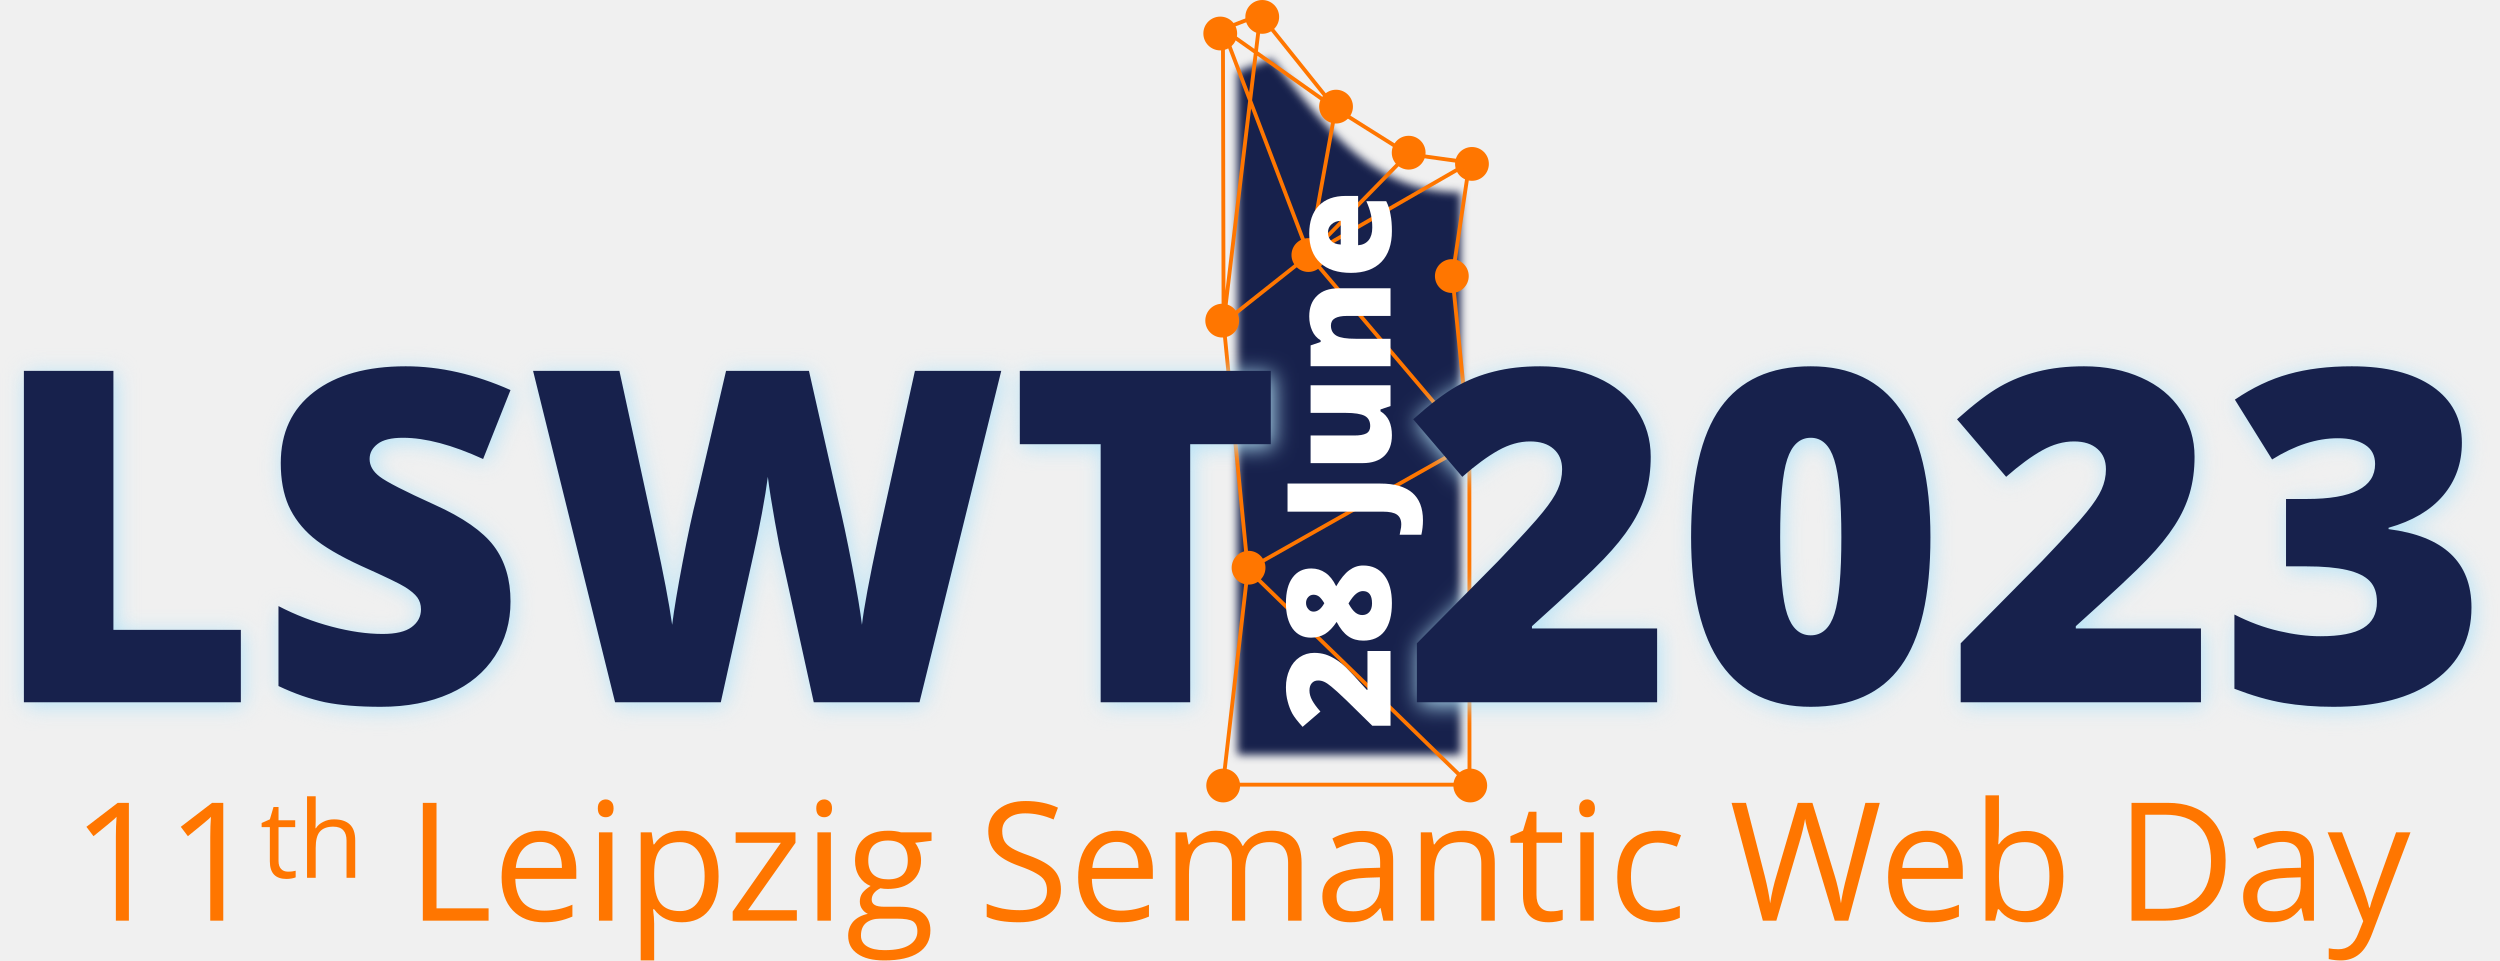
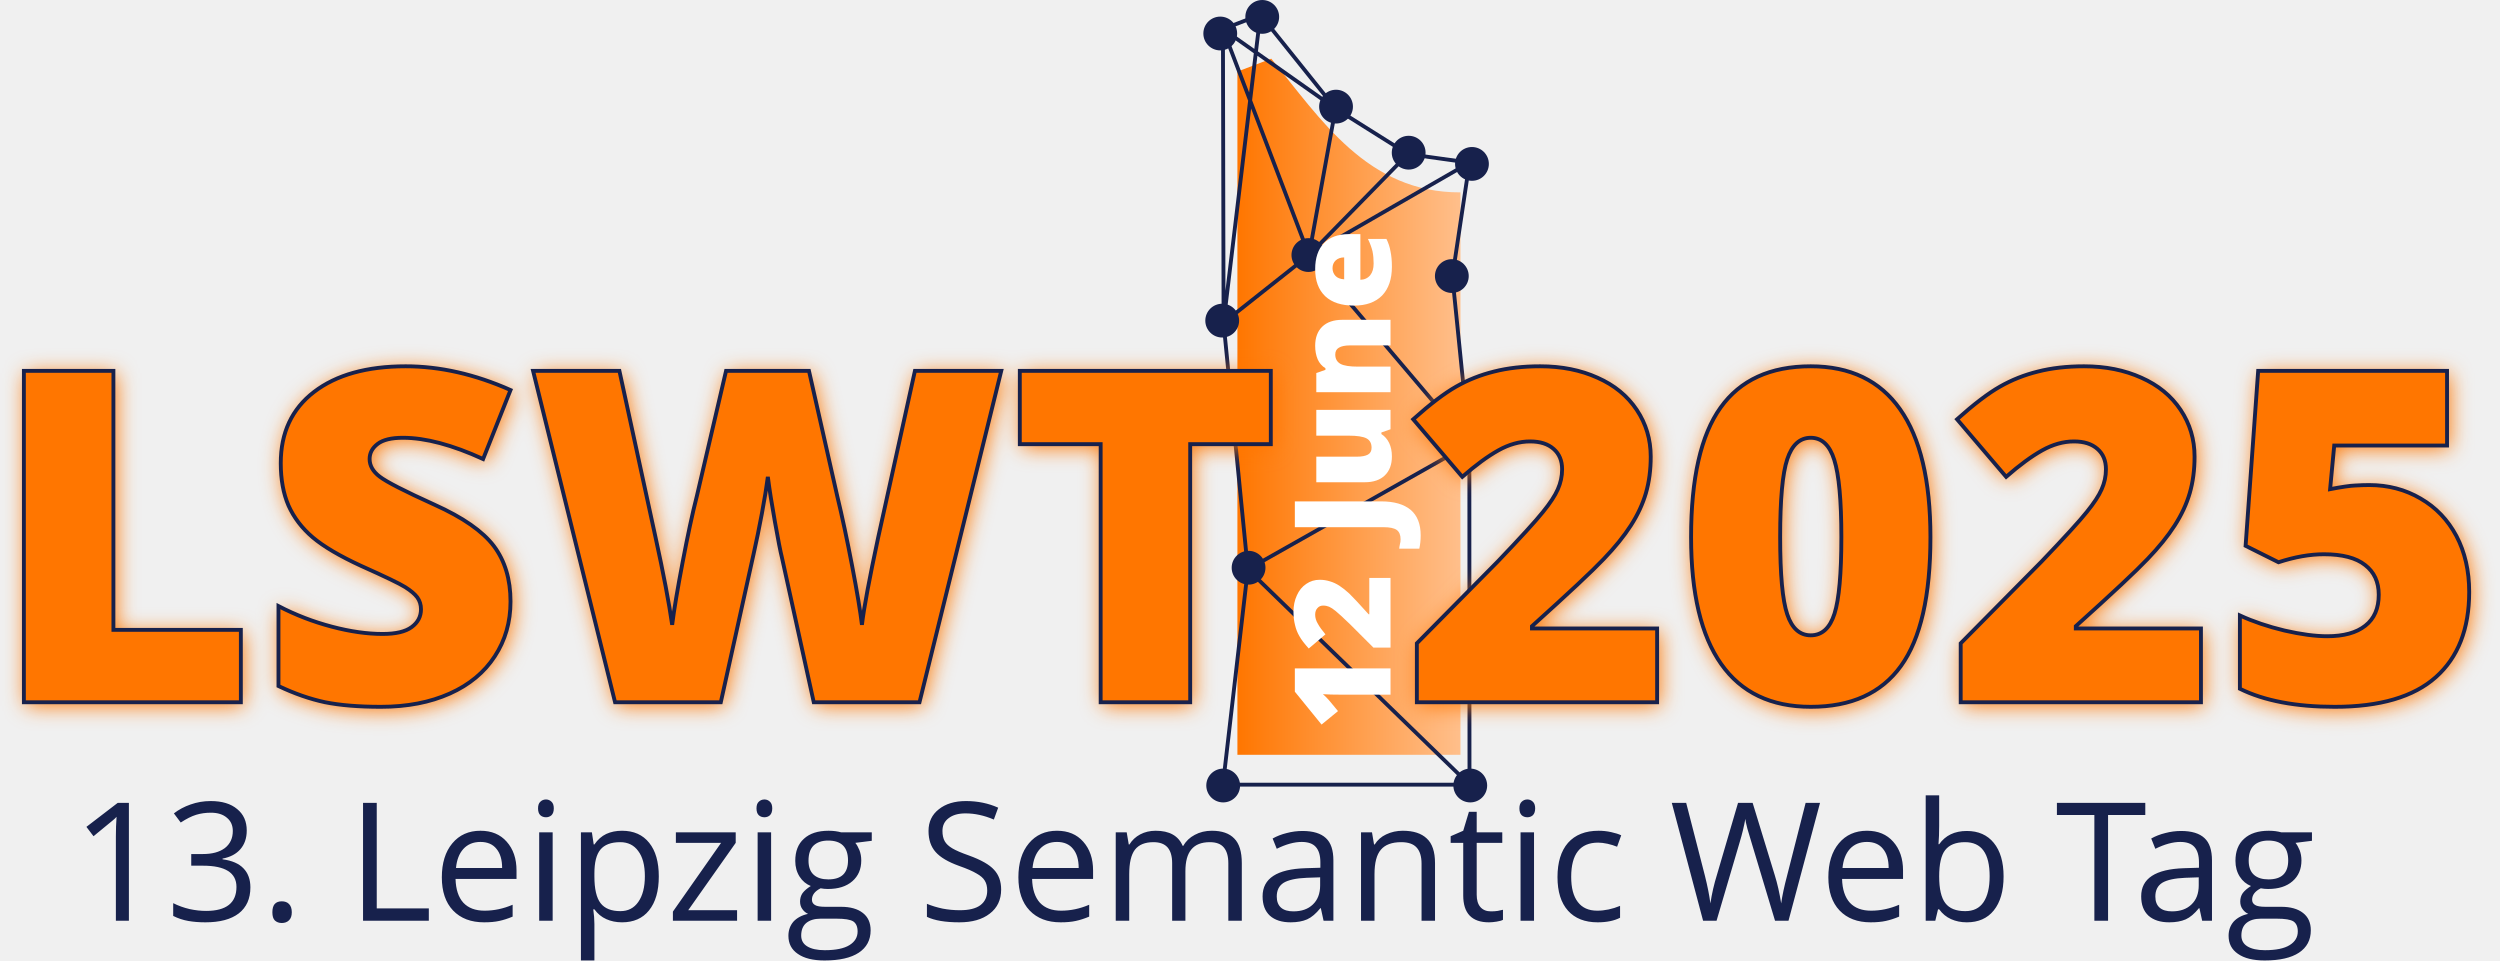
- <svg xmlns="http://www.w3.org/2000/svg" width="171.039mm" height="65.703mm" viewBox="0 0 171.039 65.703" version="1.1" id="svg2096">
+ <svg xmlns="http://www.w3.org/2000/svg" xmlns:xlink="http://www.w3.org/1999/xlink" width="171.039mm" height="65.703mm" viewBox="0 0 171.039 65.703" version="1.1" id="svg2096" xml:space="preserve">
  <defs id="defs2090">
-     <filter style="color-interpolation-filters:sRGB" id="filter42380-6-3" x="-0.043" y="-0.014" width="1.086" height="1.028">
-       <feGaussianBlur stdDeviation="0.304" id="feGaussianBlur42382-9-1" />
-     </filter>
+     <linearGradient id="linearGradient7">
+       <stop style="stop-color:#ff7600;stop-opacity:1;" offset="0" id="stop7" />
+       <stop style="stop-color:#ffbf8b;stop-opacity:1;" offset="1" id="stop8" />
+     </linearGradient>
    <filter style="color-interpolation-filters:sRGB" id="filter10008" x="-0.011" y="-0.077" width="1.021" height="1.154">
      <feGaussianBlur stdDeviation="0.745" id="feGaussianBlur10010" />
    </filter>
+     <linearGradient xlink:href="#linearGradient7" id="linearGradient8" x1="167.676" y1="-14.949" x2="184.545" y2="-14.949" gradientUnits="userSpaceOnUse" />
  </defs>
-   <g id="layer2" style="display:none" transform="translate(75.25249,58.24197)">
-     <path id="path357" d="M -120.534,-44.91 H 178.375 V 77.831 h -298.909 z m 0,0" style="fill:#3da6dc;fill-opacity:1;fill-rule:nonzero;stroke:none;stroke-width:0.27" />
-     <path id="path359" d="m -120.534,-44.91 c -0.255,-0.678 -0.467,-1.399 -0.679,-2.077 l 58.061,-58.061 c 0.679,0.212 1.399,0.423 2.077,0.678 z m 50.602,-61.622 c -0.805,-0.127 -1.654,-0.211 -2.458,-0.296 l -50.644,50.644 c 0.085,0.806 0.17,1.654 0.296,2.458 z m 19.749,7.798 c -0.551,-0.382 -1.101,-0.762 -1.652,-1.101 l -64.207,64.206 c 0.339,0.551 0.721,1.102 1.102,1.652 z m -6.992,-4.025 c -0.635,-0.298 -1.272,-0.594 -1.907,-0.847 L -119.772,-42.919 c 0.255,0.637 0.551,1.272 0.847,1.907 z m 3.602,1.907 c -0.594,-0.339 -1.186,-0.679 -1.78,-0.976 l -62.723,62.723 c 0.298,0.594 0.637,1.186 0.976,1.78 z m -41.829,-2.289 c -1.993,0.89 -3.941,1.907 -5.807,3.051 l -15.087,15.088 c -1.186,1.864 -2.203,3.813 -3.051,5.806 z m 17.672,-3.9 -45.517,45.517 c 0,0.933 0,1.823 0.043,2.755 l 48.186,-48.229 c -0.889,-0.043 -1.822,-0.043 -2.712,-0.043 z m 47.508,46.28 -46.744,46.746 c 0.932,0 1.907,0 2.839,-0.085 l 43.822,-43.822 c 0.043,-0.932 0.084,-1.907 0.084,-2.839 z m -16.824,-35.558 c -0.508,-0.423 -1.017,-0.847 -1.525,-1.229 l -65.181,65.181 c 0.382,0.508 0.805,1.017 1.229,1.525 z m -33.608,-10.553 c -1.06,0.085 -2.077,0.212 -3.136,0.382 l -38.905,38.905 c -0.17,1.06 -0.296,2.077 -0.382,3.136 z m -6.526,1.018 c -1.272,0.296 -2.542,0.635 -3.814,1.058 l -30.048,30.005 c -0.38,1.272 -0.762,2.501 -1.058,3.814 z m 21.825,0.211 c -0.762,-0.17 -1.483,-0.339 -2.246,-0.508 l -54.755,54.756 c 0.169,0.762 0.339,1.483 0.508,2.245 z m 34.286,53.993 c 0.212,-1.102 0.382,-2.161 0.508,-3.263 l -40.557,40.558 c 1.101,-0.128 2.203,-0.298 3.263,-0.508 z m 0.763,-11.782 c -0.043,-0.847 -0.127,-1.695 -0.212,-2.542 l -51.661,51.62 c 0.847,0.084 1.695,0.169 2.542,0.211 z m -0.594,-4.958 c -0.127,-0.762 -0.296,-1.525 -0.466,-2.289 l -55.561,55.518 c 0.763,0.169 1.527,0.339 2.289,0.467 z m -13.265,-25.343 c -0.466,-0.466 -0.932,-0.89 -1.399,-1.356 l -65.688,65.69 c 0.423,0.466 0.889,0.932 1.356,1.399 z m 2.713,63.486 c 2.33,-2.712 4.28,-5.595 5.89,-8.646 l -19.536,19.538 c 3.051,-1.611 5.932,-3.561 8.646,-5.891 z m 9.535,-42.635 c -0.212,-0.721 -0.423,-1.399 -0.635,-2.118 l -58.655,58.653 c 0.721,0.212 1.399,0.424 2.119,0.635 z m -1.356,28.988 c 0.508,-1.356 0.974,-2.712 1.356,-4.111 l -32.293,32.293 c 1.399,-0.38 2.755,-0.847 4.111,-1.356 z m -5.763,-43.906 c -0.382,-0.508 -0.763,-1.06 -1.188,-1.568 l -65.349,65.308 c 0.508,0.423 1.06,0.805 1.568,1.186 z m 5.763,10.764 c -0.254,-0.678 -0.508,-1.313 -0.805,-1.949 l -61.155,61.155 c 0.635,0.296 1.313,0.551 1.949,0.805 z m -8.221,-13.858 c -0.424,-0.508 -0.847,-0.976 -1.315,-1.441 l -65.731,65.732 c 0.466,0.466 0.974,0.889 1.441,1.313 z m 4.619,6.4 c -0.339,-0.551 -0.678,-1.145 -1.06,-1.696 l -64.46,64.46 c 0.551,0.382 1.102,0.721 1.695,1.06 z m 1.95,3.602 c -0.298,-0.594 -0.594,-1.229 -0.933,-1.823 l -63.062,63.062 c 0.594,0.339 1.186,0.637 1.822,0.933 z m 0,0" style="fill:#b5e3f8;fill-opacity:1;fill-rule:nonzero;stroke:none;stroke-width:0.353" />
-     <path id="path361" d="m 30.596,48.861 c -2.479,0 -4.502,-2.023 -4.502,-4.508 0,-2.479 2.023,-4.502 4.502,-4.502 2.485,0 4.501,2.023 4.501,4.502 0.007,2.485 -2.016,4.508 -4.501,4.508 z m 0,-6.531 c -1.112,0 -2.023,0.911 -2.023,2.023 0,1.112 0.911,2.023 2.023,2.023 1.112,0 2.023,-0.911 2.023,-2.023 0,-1.112 -0.905,-2.023 -2.023,-2.023 z m 0,0" style="fill:#b5e3f8;fill-opacity:1;fill-rule:nonzero;stroke:none;stroke-width:0.353" />
-     <circle style="vector-effect:none;fill:none;fill-opacity:1;stroke:#b5e3f8;stroke-width:21.342;stroke-linecap:round;stroke-linejoin:miter;stroke-miterlimit:4;stroke-dasharray:none;stroke-dashoffset:0;stroke-opacity:1" id="path2481" cx="-88.656" cy="95.557" r="68.631" />
+   <g id="layer1" transform="translate(47.60304,53.59123)" style="display:inline">
+     <path id="rect7981-6-6-7-6-5-0-2-7-9" d="m 167.676,-40.307 2.56,-0.979 c 3.731,4.547 7.253,10.153 14.309,10.117 v 42.557 h -16.869 z" style="color:#000000;display:inline;overflow:visible;visibility:visible;mix-blend-mode:normal;fill:url(#linearGradient8);fill-opacity:1;fill-rule:evenodd;stroke:none;stroke-width:0.5;stroke-linecap:round;stroke-linejoin:miter;stroke-miterlimit:4;stroke-dasharray:none;stroke-dashoffset:0;stroke-opacity:1;marker:none;paint-order:normal;enable-background:accumulate" transform="matrix(0.9046081,0,0,0.9041484,-114.626,-12.24931)" />
  </g>
-   <g id="layer1" transform="translate(47.60304,53.59123)" style="display:inline">
-     <path id="rect7981-6-6-7-6-5-0-2-7-9" d="m 167.676,-40.307 2.56,-0.979 c 3.731,4.547 7.253,10.153 14.309,10.117 v 42.557 h -16.869 z" style="color:#000000;display:inline;overflow:visible;visibility:visible;mix-blend-mode:normal;fill:#17214c;fill-opacity:1;fill-rule:evenodd;stroke:none;stroke-width:0.5;stroke-linecap:round;stroke-linejoin:miter;stroke-miterlimit:4;stroke-dasharray:none;stroke-dashoffset:0;stroke-opacity:1;marker:none;paint-order:normal;filter:url(#filter42380-6-3);enable-background:accumulate" transform="matrix(0.9046081,0,0,0.9041484,-114.626,-12.24931)" />
+   <g id="layer5" transform="translate(1.6309)" style="display:inline">
+     <circle style="display:inline;fill:#17214c;fill-opacity:1;stroke:none;stroke-width:0.845;stroke-miterlimit:4;stroke-dasharray:none;stroke-opacity:1;paint-order:normal" id="path36642-3-4-2" r="1.156" cy="-34.705" cx="51.725" transform="translate(45.97214,53.59123)" />
+     <circle style="display:inline;fill:#17214c;fill-opacity:1;stroke:none;stroke-width:0.845;stroke-miterlimit:4;stroke-dasharray:none;stroke-opacity:1;paint-order:normal" id="path36642-7-5-0" r="1.156" cy="-46.296" cx="43.803" transform="translate(45.97214,53.59123)" />
+     <circle style="display:inline;fill:#17214c;fill-opacity:1;stroke:none;stroke-width:0.845;stroke-miterlimit:4;stroke-dasharray:none;stroke-opacity:1;paint-order:normal" id="path36642-5-25-6" r="1.156" cy="-43.145" cx="48.772" transform="translate(45.97214,53.59123)" />
+     <circle style="display:inline;fill:#17214c;fill-opacity:1;stroke:none;stroke-width:0.845;stroke-miterlimit:4;stroke-dasharray:none;stroke-opacity:1;paint-order:normal" id="path36642-5-9-4-8" r="1.156" cy="-42.377" cx="53.102" transform="translate(45.97214,53.59123)" />
+     <circle style="display:inline;fill:#17214c;fill-opacity:1;stroke:none;stroke-width:0.845;stroke-miterlimit:4;stroke-dasharray:none;stroke-opacity:1;paint-order:normal" id="path36642-5-2-7-9" r="1.156" cy="-52.435" cx="38.754" transform="translate(45.97214,53.59123)" />
+     <circle style="display:inline;fill:#17214c;fill-opacity:1;stroke:none;stroke-width:0.845;stroke-miterlimit:4;stroke-dasharray:none;stroke-opacity:1;paint-order:normal" id="path36642-5-28-4-2" r="1.156" cy="-51.299" cx="35.881" transform="translate(45.97214,53.59123)" />
+     <circle style="display:inline;fill:#17214c;fill-opacity:1;stroke:none;stroke-width:0.845;stroke-miterlimit:4;stroke-dasharray:none;stroke-opacity:1;paint-order:normal" id="path36642-5-97-4-6" r="1.156" cy="-31.655" cx="36.015" transform="translate(45.97214,53.59123)" />
+     <circle style="display:inline;fill:#17214c;fill-opacity:1;stroke:none;stroke-width:0.845;stroke-miterlimit:4;stroke-dasharray:none;stroke-opacity:1;paint-order:normal" id="path36642-5-3-3-6" r="1.156" cy="0.15" cx="52.986" transform="translate(45.97214,53.59123)" />
+     <circle style="display:inline;fill:#17214c;fill-opacity:1;stroke:none;stroke-width:0.845;stroke-miterlimit:4;stroke-dasharray:none;stroke-opacity:1;paint-order:normal" id="path36642-5-6-0-4" r="1.156" cy="0.15" cx="36.082" transform="translate(45.97214,53.59123)" />
+     <circle style="display:inline;fill:#17214c;fill-opacity:1;stroke:none;stroke-width:0.845;stroke-miterlimit:4;stroke-dasharray:none;stroke-opacity:1;paint-order:normal" id="path36642-5-1-7-9" r="1.156" cy="-23.035" cx="53.12" transform="translate(45.97214,53.59123)" />
+     <circle style="display:inline;fill:#17214c;fill-opacity:1;stroke:none;stroke-width:0.845;stroke-miterlimit:4;stroke-dasharray:none;stroke-opacity:1;paint-order:normal" id="path36642-5-29-8-5" r="1.156" cy="-36.142" cx="41.911" transform="translate(45.97214,53.59123)" />
+     <circle style="display:inline;fill:#17214c;fill-opacity:1;stroke:none;stroke-width:0.845;stroke-miterlimit:4;stroke-dasharray:none;stroke-opacity:1;paint-order:normal" id="path36642-5-31-6-0" r="1.156" cy="-14.75" cx="37.819" transform="translate(45.97214,53.59123)" />
+     <path id="path37241-8-4" style="display:inline;fill:none;stroke:#17214c;stroke-width:0.265px;stroke-linecap:butt;stroke-linejoin:round;stroke-opacity:1" d="M 52.926,-23.202 41.953,-36.137 m -3.328,-16.443 5.145,6.417 -7.705,-5.438 2.56,-0.979 -2.517,21.068 -0.043,-20.089 5.887,15.464 -5.845,4.625 1.662,16.876 -1.704,14.73 h 16.869 l -15.165,-14.73 15.155,-8.566 0.009,23.296 m -10.982,-36.231 1.817,-10.027 4.952,3.112 4.212,0.588 -10.981,6.326 6.769,-6.914 m 4.204,19.849 -1.161,-11.465 1.17,-7.796" transform="translate(45.97214,53.59123)" />
  </g>
-   <g id="layer5" transform="translate(1.6309)">
-     <circle style="display:inline;fill:#ff7600;fill-opacity:1;stroke:none;stroke-width:0.845;stroke-miterlimit:4;stroke-dasharray:none;stroke-opacity:1;paint-order:normal" id="path36642-3-4-2" r="1.156" cy="-34.705" cx="51.725" transform="translate(45.97214,53.59123)" />
-     <circle style="display:inline;fill:#ff7600;fill-opacity:1;stroke:none;stroke-width:0.845;stroke-miterlimit:4;stroke-dasharray:none;stroke-opacity:1;paint-order:normal" id="path36642-7-5-0" r="1.156" cy="-46.296" cx="43.803" transform="translate(45.97214,53.59123)" />
-     <circle style="display:inline;fill:#ff7600;fill-opacity:1;stroke:none;stroke-width:0.845;stroke-miterlimit:4;stroke-dasharray:none;stroke-opacity:1;paint-order:normal" id="path36642-5-25-6" r="1.156" cy="-43.145" cx="48.772" transform="translate(45.97214,53.59123)" />
-     <circle style="display:inline;fill:#ff7600;fill-opacity:1;stroke:none;stroke-width:0.845;stroke-miterlimit:4;stroke-dasharray:none;stroke-opacity:1;paint-order:normal" id="path36642-5-9-4-8" r="1.156" cy="-42.377" cx="53.102" transform="translate(45.97214,53.59123)" />
-     <circle style="display:inline;fill:#ff7600;fill-opacity:1;stroke:none;stroke-width:0.845;stroke-miterlimit:4;stroke-dasharray:none;stroke-opacity:1;paint-order:normal" id="path36642-5-2-7-9" r="1.156" cy="-52.435" cx="38.754" transform="translate(45.97214,53.59123)" />
-     <circle style="display:inline;fill:#ff7600;fill-opacity:1;stroke:none;stroke-width:0.845;stroke-miterlimit:4;stroke-dasharray:none;stroke-opacity:1;paint-order:normal" id="path36642-5-28-4-2" r="1.156" cy="-51.299" cx="35.881" transform="translate(45.97214,53.59123)" />
-     <circle style="display:inline;fill:#ff7600;fill-opacity:1;stroke:none;stroke-width:0.845;stroke-miterlimit:4;stroke-dasharray:none;stroke-opacity:1;paint-order:normal" id="path36642-5-97-4-6" r="1.156" cy="-31.655" cx="36.015" transform="translate(45.97214,53.59123)" />
-     <circle style="display:inline;fill:#ff7600;fill-opacity:1;stroke:none;stroke-width:0.845;stroke-miterlimit:4;stroke-dasharray:none;stroke-opacity:1;paint-order:normal" id="path36642-5-3-3-6" r="1.156" cy="0.15" cx="52.986" transform="translate(45.97214,53.59123)" />
-     <circle style="display:inline;fill:#ff7600;fill-opacity:1;stroke:none;stroke-width:0.845;stroke-miterlimit:4;stroke-dasharray:none;stroke-opacity:1;paint-order:normal" id="path36642-5-6-0-4" r="1.156" cy="0.15" cx="36.082" transform="translate(45.97214,53.59123)" />
-     <circle style="display:inline;fill:#ff7600;fill-opacity:1;stroke:none;stroke-width:0.845;stroke-miterlimit:4;stroke-dasharray:none;stroke-opacity:1;paint-order:normal" id="path36642-5-1-7-9" r="1.156" cy="-23.035" cx="53.12" transform="translate(45.97214,53.59123)" />
-     <circle style="display:inline;fill:#ff7600;fill-opacity:1;stroke:none;stroke-width:0.845;stroke-miterlimit:4;stroke-dasharray:none;stroke-opacity:1;paint-order:normal" id="path36642-5-29-8-5" r="1.156" cy="-36.142" cx="41.911" transform="translate(45.97214,53.59123)" />
-     <circle style="display:inline;fill:#ff7600;fill-opacity:1;stroke:none;stroke-width:0.845;stroke-miterlimit:4;stroke-dasharray:none;stroke-opacity:1;paint-order:normal" id="path36642-5-31-6-0" r="1.156" cy="-14.75" cx="37.819" transform="translate(45.97214,53.59123)" />
-     <path id="path37241-8-4" style="display:inline;fill:none;stroke:#ff7600;stroke-width:0.265px;stroke-linecap:butt;stroke-linejoin:round;stroke-opacity:1" d="M 52.926,-23.202 41.953,-36.137 m -3.328,-16.443 5.145,6.417 -7.705,-5.438 2.56,-0.979 -2.517,21.068 -0.043,-20.089 5.887,15.464 -5.845,4.625 1.662,16.876 -1.704,14.73 h 16.869 l -15.165,-14.73 15.155,-8.566 0.009,23.296 m -10.982,-36.231 1.817,-10.027 4.952,3.112 4.212,0.588 -10.981,6.326 6.769,-6.914 m 4.204,19.849 -1.161,-11.465 1.17,-7.796" transform="translate(45.97214,53.59123)" />
-   </g>
-   <g id="layer4" transform="translate(1.6309)">
-     <text xml:space="preserve" style="font-style:normal;font-variant:normal;font-weight:800;font-stretch:normal;font-size:9.878px;line-height:1.25;font-family:'Open Sans';-inkscape-font-specification:'Open Sans Ultra-Bold';fill:#ffffff;fill-opacity:1;stroke-width:0.265" x="3.646" y="47.53" id="text5444-9-8-8" transform="rotate(-90,49.78169,3.809545)">
-       <tspan id="tspan5442-4-4-7" style="font-style:normal;font-variant:normal;font-weight:800;font-stretch:normal;font-size:9.878px;font-family:'Open Sans';-inkscape-font-specification:'Open Sans Ultra-Bold';fill:#ffffff;fill-opacity:1;stroke-width:0.265" x="3.646" y="47.53">28 June</tspan>
+   <g id="layer4" transform="translate(1.6309)" style="display:inline">
+     <text xml:space="preserve" style="font-style:normal;font-variant:normal;font-weight:800;font-stretch:normal;font-size:9.172px;line-height:1.25;font-family:'Open Sans';-inkscape-font-specification:'Open Sans Ultra-Bold';display:inline;fill:#ffffff;fill-opacity:1;stroke-width:0.265" x="3.646" y="47.53" id="text5444-9-8-8" transform="rotate(-90,49.78169,3.809545)">
+       <tspan id="tspan5442-4-4-7" style="font-style:normal;font-variant:normal;font-weight:800;font-stretch:normal;font-size:9.172px;font-family:'Open Sans';-inkscape-font-specification:'Open Sans Ultra-Bold';fill:#ffffff;fill-opacity:1;stroke-width:0.265" x="3.646" y="47.53">12 June</tspan>
    </text>
  </g>
-   <g id="layer3" transform="translate(1.6309)">
-     <text xml:space="preserve" style="font-style:normal;font-variant:normal;font-weight:800;font-stretch:normal;font-size:31.75px;line-height:1.25;font-family:'Open Sans';-inkscape-font-specification:'Open Sans Ultra-Bold';mix-blend-mode:normal;fill:#b5e3f8;fill-opacity:1;stroke-width:0.265;filter:url(#filter10008)" x="-2.292" y="48.259" id="text5444-3">
-       <tspan id="tspan5442-6" style="font-style:normal;font-variant:normal;font-weight:800;font-stretch:normal;font-size:31.75px;font-family:'Open Sans';-inkscape-font-specification:'Open Sans Ultra-Bold';fill:#b5e3f8;fill-opacity:1;stroke-width:0.265" x="-2.292" y="48.259">LSWT 2023</tspan>
+   <g id="layer3" transform="translate(1.6309)" style="display:inline">
+     <text xml:space="preserve" style="font-style:normal;font-variant:normal;font-weight:800;font-stretch:normal;font-size:31.75px;line-height:1.25;font-family:'Open Sans';-inkscape-font-specification:'Open Sans Ultra-Bold';mix-blend-mode:normal;fill:#ff7600;fill-opacity:1;stroke-width:0.265;filter:url(#filter10008)" x="-2.292" y="48.259" id="text5444-3">
+       <tspan id="tspan5442-6" style="font-style:normal;font-variant:normal;font-weight:800;font-stretch:normal;font-size:31.75px;font-family:'Open Sans';-inkscape-font-specification:'Open Sans Ultra-Bold';fill:#ff7600;fill-opacity:1;stroke-width:0.265" x="-2.292" y="48.259">LSWT 2025</tspan>
    </text>
-     <text xml:space="preserve" style="font-style:normal;font-variant:normal;font-weight:800;font-stretch:normal;font-size:31.75px;line-height:1.25;font-family:'Open Sans';-inkscape-font-specification:'Open Sans Ultra-Bold';fill:#17214c;fill-opacity:1;stroke-width:0.265" x="-48.422" y="-5.549" id="text5444" transform="translate(45.97214,53.59123)">
-       <tspan id="tspan5442" style="font-style:normal;font-variant:normal;font-weight:800;font-stretch:normal;font-size:31.75px;font-family:'Open Sans';-inkscape-font-specification:'Open Sans Ultra-Bold';fill:#17214c;fill-opacity:1;stroke-width:0.265" x="-48.422" y="-5.549">LSWT 2023</tspan>
+     <text xml:space="preserve" style="font-style:normal;font-variant:normal;font-weight:800;font-stretch:normal;font-size:31.75px;line-height:1.25;font-family:'Open Sans';-inkscape-font-specification:'Open Sans Ultra-Bold';display:inline;fill:#ff7600;fill-opacity:1;stroke:#17214c;stroke-width:0.265;stroke-opacity:1" x="-48.422" y="-5.549" id="text5444" transform="translate(45.97214,53.59123)">
+       <tspan id="tspan5442" style="font-style:normal;font-variant:normal;font-weight:800;font-stretch:normal;font-size:31.75px;font-family:'Open Sans';-inkscape-font-specification:'Open Sans Ultra-Bold';fill:#ff7600;fill-opacity:1;stroke:#17214c;stroke-width:0.265;stroke-opacity:1" x="-48.422" y="-5.549">LSWT 2025</tspan>
    </text>
-     <text xml:space="preserve" style="font-size:11.289px;line-height:1.25;font-family:'Open Sans';-inkscape-font-specification:'Open Sans';fill:#ff7600;fill-opacity:1;stroke-width:0.265" x="-42.724" y="9.4" id="text11270" transform="translate(45.97214,53.59123)">
-       <tspan id="tspan11268" style="font-size:11.289px;fill:#ff7600;fill-opacity:1;stroke-width:0.265" x="-42.724" y="9.4">11<tspan style="font-size:65%;baseline-shift:super;fill:#ff7600;fill-opacity:1" id="tspan5605">th</tspan> Leipzig Semantic Web Day</tspan>
+     <text xml:space="preserve" style="font-size:11.289px;line-height:1.25;font-family:'Open Sans';-inkscape-font-specification:'Open Sans';fill:#17214c;fill-opacity:1;stroke-width:0.265" x="3.249" y="62.991" id="text11270">
+       <tspan id="tspan11268" style="font-size:11.289px;fill:#17214c;fill-opacity:1;stroke-width:0.265" x="3.249" y="62.991">13.<tspan style="font-size:65%;baseline-shift:super;fill:#17214c;fill-opacity:1" id="tspan5605" /> Leipzig Semantic Web Tag</tspan>
    </text>
  </g>
</svg>
